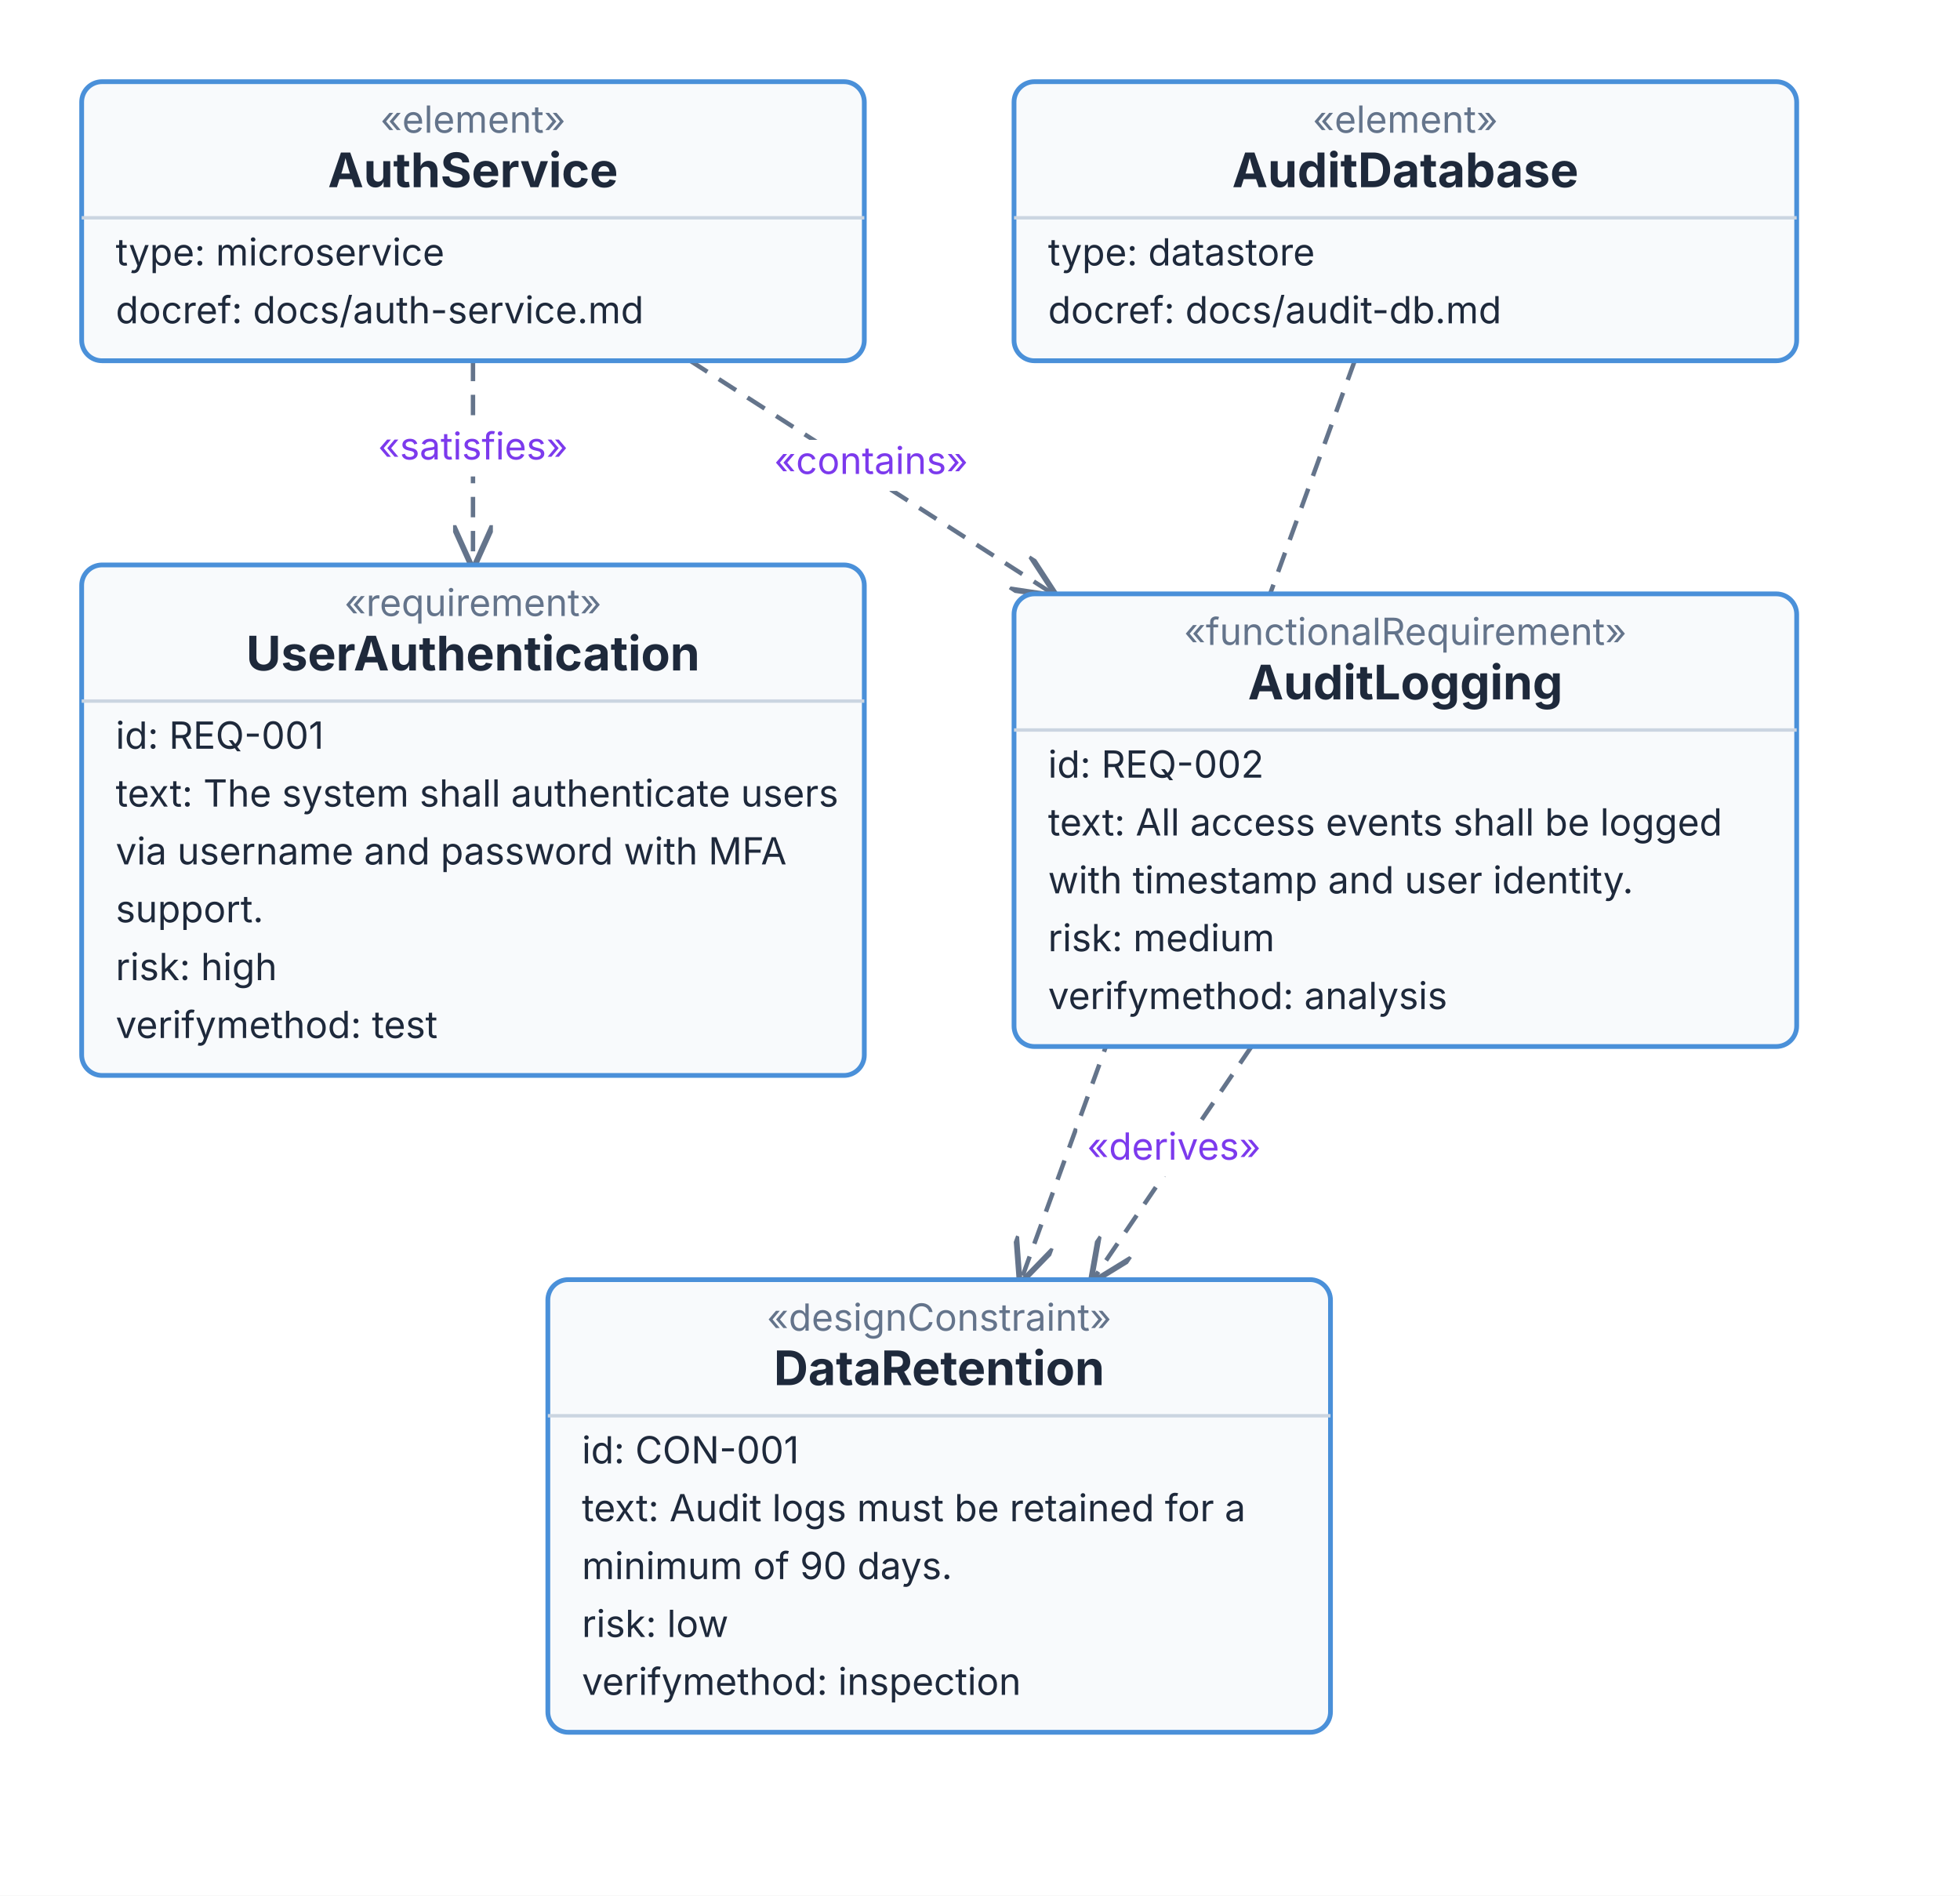
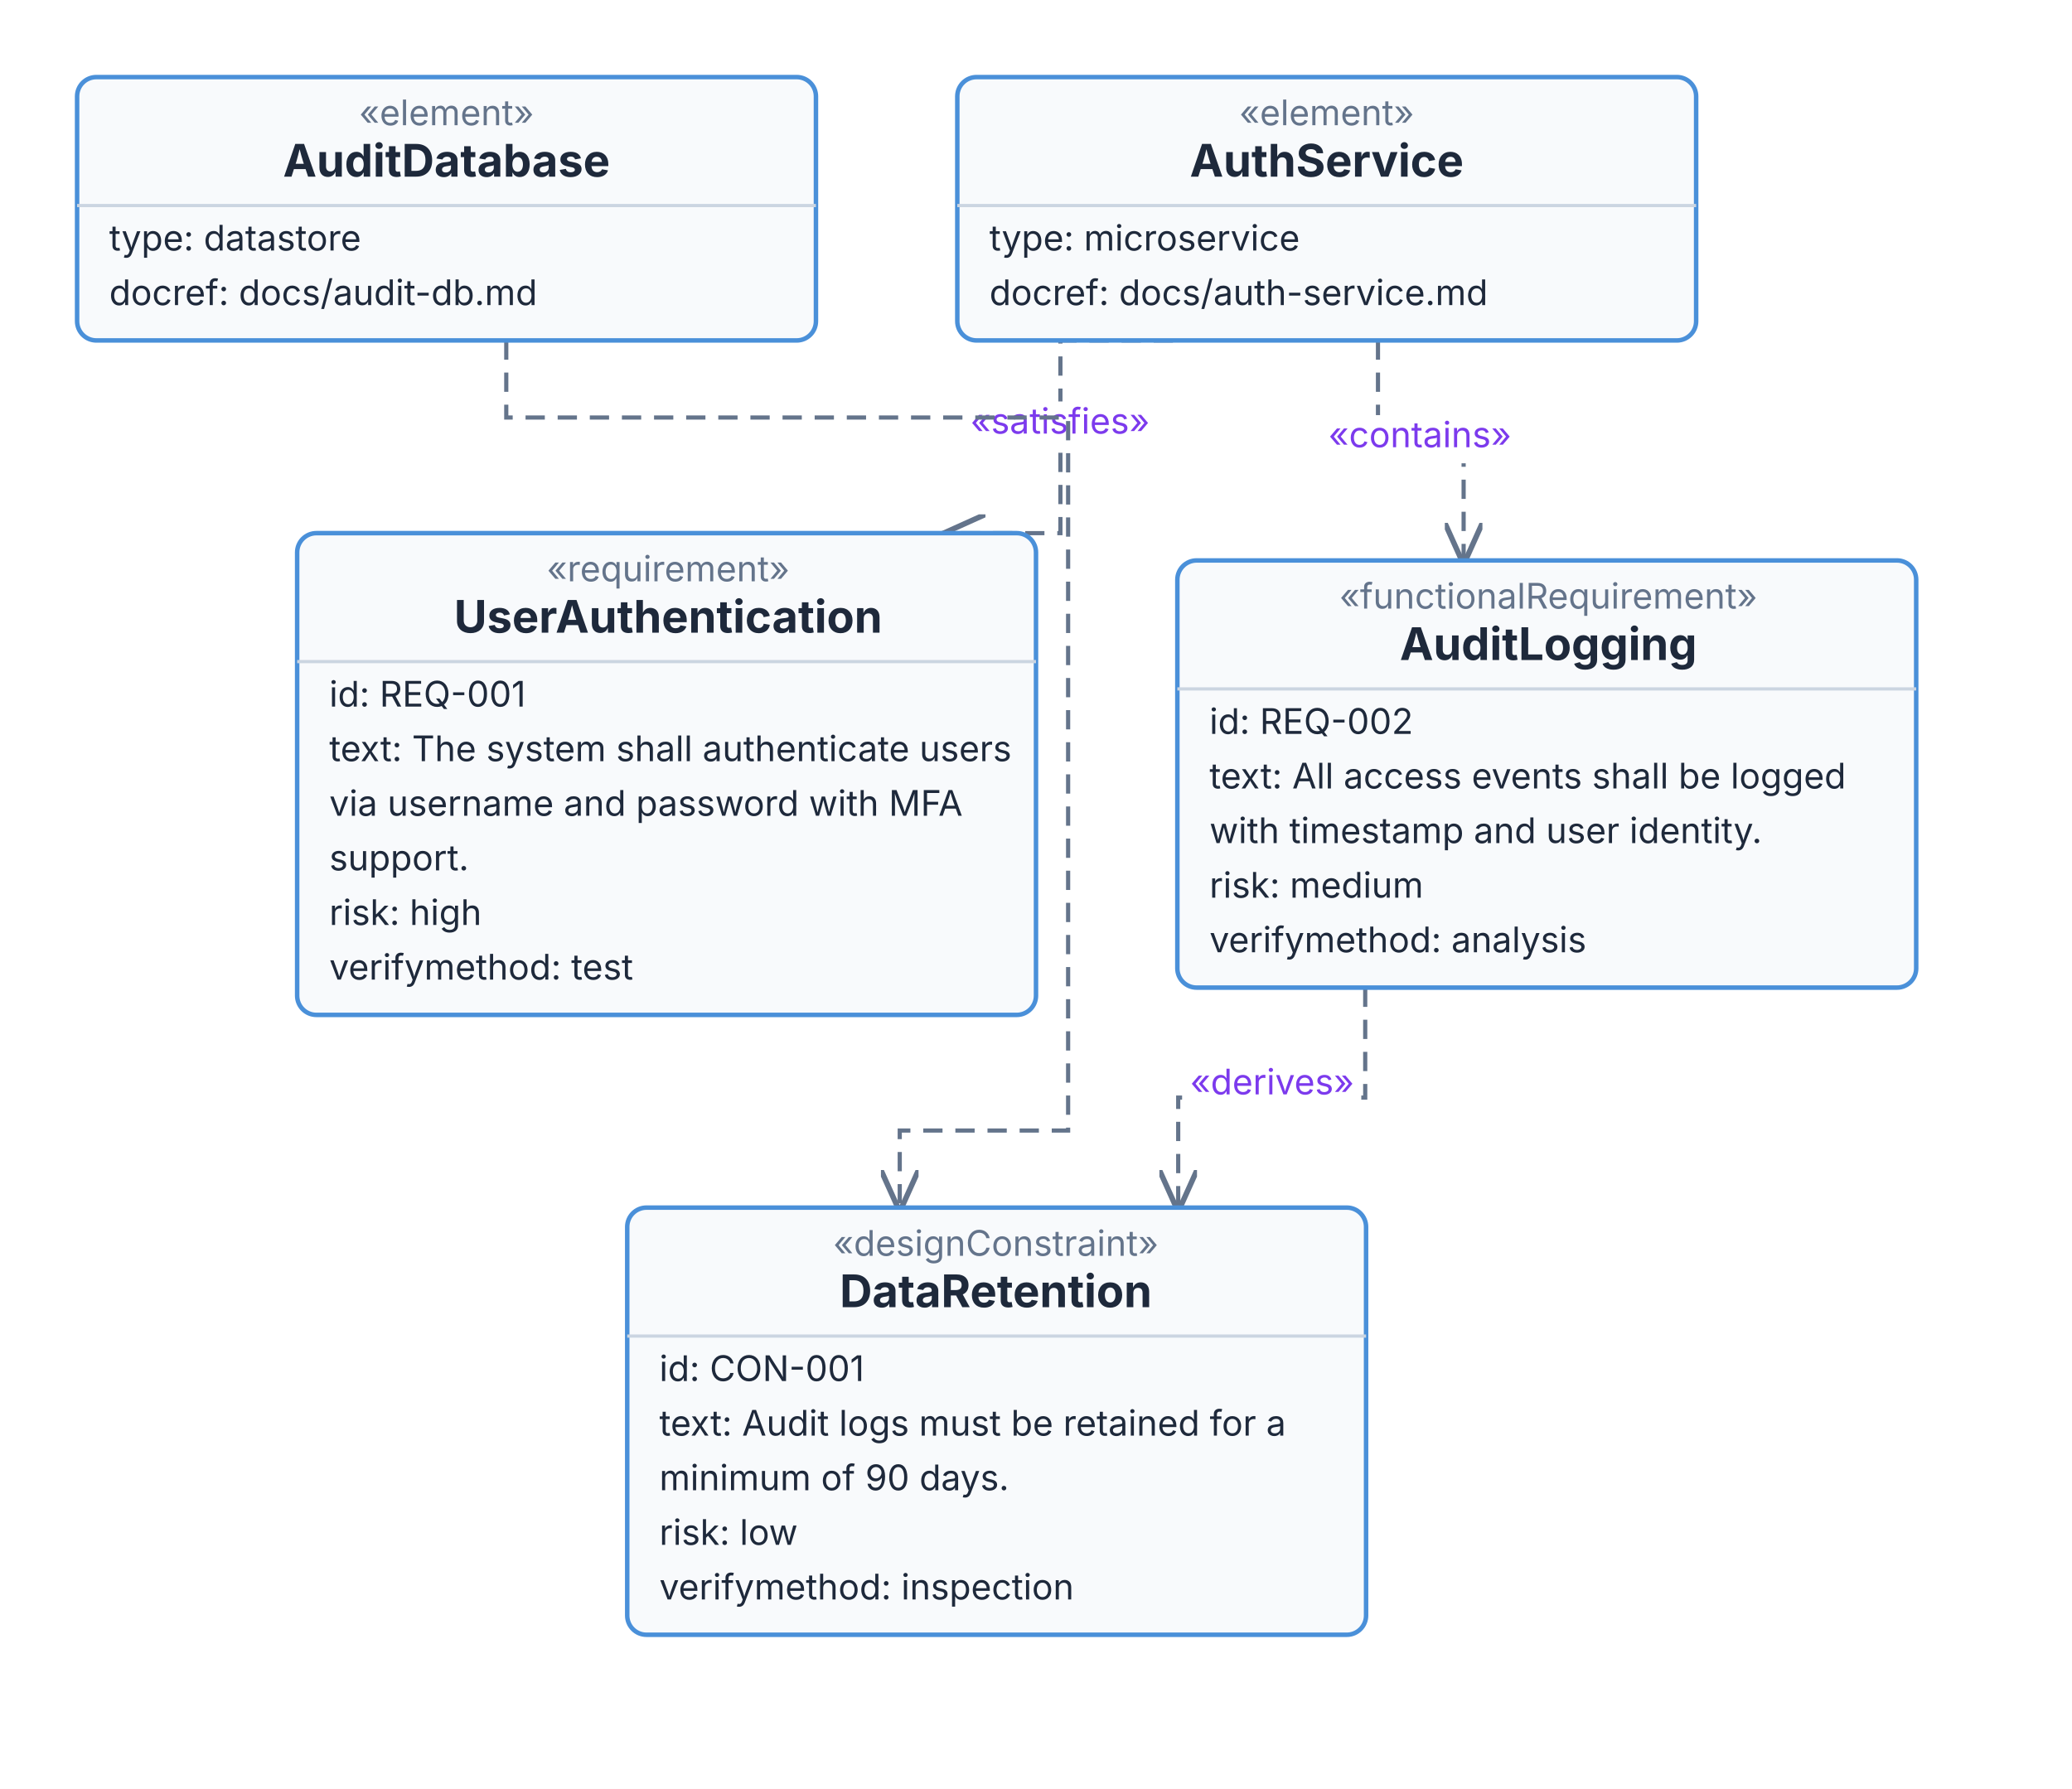
- <svg xmlns="http://www.w3.org/2000/svg" viewBox="0 0 576 557" width="576" height="557">
+ <svg xmlns="http://www.w3.org/2000/svg" viewBox="0 0 645 557" width="645" height="557">
  <defs>
    <marker id="req-arrow" markerWidth="11" markerHeight="9" refX="9" refY="4.5" orient="auto">
      <polyline points="0 0, 10 4.5, 0 9" fill="none" stroke="#64748B" stroke-width="1.3" />
    </marker>
  </defs>
  <rect width="100%" height="100%" fill="#FFFFFF" />
-   <path d="M 139 106 L 139 166" stroke="#64748B" stroke-width="1.3" fill="none" stroke-dasharray="6 4" marker-end="url(#req-arrow)" />
-   <rect x="108.67" y="125" width="60.66" height="15" fill="#FFFFFF" stroke="#FFFFFF" stroke-width="0" />
-   <text x="139" y="135" font-size="11" font-family="Inter, system-ui, -apple-system, sans-serif" fill="#7C3AED" text-anchor="middle">«satisfies»</text>
-   <path d="M 202.83 106 L 309.47 174.5" stroke="#64748B" stroke-width="1.3" fill="none" stroke-dasharray="6 4" marker-end="url(#req-arrow)" />
-   <rect x="225.19" y="129.25" width="61.91" height="15" fill="#FFFFFF" stroke="#FFFFFF" stroke-width="0" />
-   <text x="256" y="139.25" font-size="11" font-family="Inter, system-ui, -apple-system, sans-serif" fill="#7C3AED" text-anchor="middle">«contains»</text>
-   <path d="M 398.12 106 L 300.13 376" stroke="#64748B" stroke-width="1.3" fill="none" stroke-dasharray="6 4" marker-end="url(#req-arrow)" />
-   <rect x="322.45" y="230" width="53.35" height="15" fill="#FFFFFF" stroke="#FFFFFF" stroke-width="0" />
-   <text x="349" y="240" font-size="11" font-family="Inter, system-ui, -apple-system, sans-serif" fill="#7C3AED" text-anchor="middle">«refines»</text>
-   <path d="M 367.79 307.5 L 321.21 376" stroke="#64748B" stroke-width="1.3" fill="none" stroke-dasharray="6 4" marker-end="url(#req-arrow)" />
-   <rect x="316.61" y="330.75" width="55.78" height="15" fill="#FFFFFF" stroke="#FFFFFF" stroke-width="0" />
-   <text x="345" y="340.75" font-size="11" font-family="Inter, system-ui, -apple-system, sans-serif" fill="#7C3AED" text-anchor="middle">«derives»</text>
-   <rect x="24" y="166" width="230" height="150" fill="#F8FAFC" stroke="#4A90D9" stroke-width="1.4" rx="6" />
-   <text x="139" y="181" font-size="11" font-family="Inter, system-ui, -apple-system, sans-serif" fill="#64748B" text-anchor="middle">«requirement»</text>
-   <text x="139" y="197" font-size="14" font-family="Inter, system-ui, -apple-system, sans-serif" fill="#1E293B" text-anchor="middle" font-weight="bold">UserAuthentication</text>
-   <path d="M 24 206 L 254 206" stroke="#CBD5E1" stroke-width="1" fill="none" />
-   <text x="34" y="220" font-size="11" font-family="Inter, system-ui, -apple-system, sans-serif" fill="#1E293B">id: REQ-001</text>
-   <text x="34" y="237" font-size="11" font-family="Inter, system-ui, -apple-system, sans-serif" fill="#1E293B">text: The system shall authenticate users</text>
-   <text x="34" y="254" font-size="11" font-family="Inter, system-ui, -apple-system, sans-serif" fill="#1E293B">via username and password with MFA</text>
-   <text x="34" y="271" font-size="11" font-family="Inter, system-ui, -apple-system, sans-serif" fill="#1E293B">support.</text>
-   <text x="34" y="288" font-size="11" font-family="Inter, system-ui, -apple-system, sans-serif" fill="#1E293B">risk: high</text>
-   <text x="34" y="305" font-size="11" font-family="Inter, system-ui, -apple-system, sans-serif" fill="#1E293B">verifymethod: test</text>
-   <rect x="298" y="174.5" width="230" height="133" fill="#F8FAFC" stroke="#4A90D9" stroke-width="1.4" rx="6" />
-   <text x="413" y="189.5" font-size="11" font-family="Inter, system-ui, -apple-system, sans-serif" fill="#64748B" text-anchor="middle">«functionalRequirement»</text>
-   <text x="413" y="205.5" font-size="14" font-family="Inter, system-ui, -apple-system, sans-serif" fill="#1E293B" text-anchor="middle" font-weight="bold">AuditLogging</text>
-   <path d="M 298 214.5 L 528 214.5" stroke="#CBD5E1" stroke-width="1" fill="none" />
-   <text x="308" y="228.5" font-size="11" font-family="Inter, system-ui, -apple-system, sans-serif" fill="#1E293B">id: REQ-002</text>
-   <text x="308" y="245.5" font-size="11" font-family="Inter, system-ui, -apple-system, sans-serif" fill="#1E293B">text: All access events shall be logged</text>
-   <text x="308" y="262.5" font-size="11" font-family="Inter, system-ui, -apple-system, sans-serif" fill="#1E293B">with timestamp and user identity.</text>
-   <text x="308" y="279.5" font-size="11" font-family="Inter, system-ui, -apple-system, sans-serif" fill="#1E293B">risk: medium</text>
-   <text x="308" y="296.5" font-size="11" font-family="Inter, system-ui, -apple-system, sans-serif" fill="#1E293B">verifymethod: analysis</text>
-   <rect x="161" y="376" width="230" height="133" fill="#F8FAFC" stroke="#4A90D9" stroke-width="1.4" rx="6" />
-   <text x="276" y="391" font-size="11" font-family="Inter, system-ui, -apple-system, sans-serif" fill="#64748B" text-anchor="middle">«designConstraint»</text>
-   <text x="276" y="407" font-size="14" font-family="Inter, system-ui, -apple-system, sans-serif" fill="#1E293B" text-anchor="middle" font-weight="bold">DataRetention</text>
-   <path d="M 161 416 L 391 416" stroke="#CBD5E1" stroke-width="1" fill="none" />
-   <text x="171" y="430" font-size="11" font-family="Inter, system-ui, -apple-system, sans-serif" fill="#1E293B">id: CON-001</text>
-   <text x="171" y="447" font-size="11" font-family="Inter, system-ui, -apple-system, sans-serif" fill="#1E293B">text: Audit logs must be retained for a</text>
-   <text x="171" y="464" font-size="11" font-family="Inter, system-ui, -apple-system, sans-serif" fill="#1E293B">minimum of 90 days.</text>
-   <text x="171" y="481" font-size="11" font-family="Inter, system-ui, -apple-system, sans-serif" fill="#1E293B">risk: low</text>
-   <text x="171" y="498" font-size="11" font-family="Inter, system-ui, -apple-system, sans-serif" fill="#1E293B">verifymethod: inspection</text>
+   <path d="M 365.128 106 L 330.099 106 L 330.099 166 L 295.071 166" stroke="#64748B" stroke-width="1.3" fill="none" stroke-dasharray="6 4" marker-end="url(#req-arrow)" />
+   <rect x="299.77" y="125" width="60.66" height="15" fill="#FFFFFF" stroke="#FFFFFF" stroke-width="0" />
+   <text x="330" y="135" font-size="11" font-family="Inter, system-ui, -apple-system, sans-serif" fill="#7C3AED" text-anchor="middle">«satisfies»</text>
+   <path d="M 428.957 106 L 428.957 140.25 L 455.618 140.25 L 455.618 174.5" stroke="#64748B" stroke-width="1.3" fill="none" stroke-dasharray="6 4" marker-end="url(#req-arrow)" />
+   <rect x="411.33" y="129.25" width="61.91" height="15" fill="#FFFFFF" stroke="#FFFFFF" stroke-width="0" />
+   <text x="442" y="139.25" font-size="11" font-family="Inter, system-ui, -apple-system, sans-serif" fill="#7C3AED" text-anchor="middle">«contains»</text>
+   <path d="M 157.599 106 L 157.599 130 L 332.5 130 L 332.5 352 L 280.083 352 L 280.083 376" stroke="#64748B" stroke-width="1.3" fill="none" stroke-dasharray="6 4" marker-end="url(#req-arrow)" />
+   <rect x="192.16" y="230" width="53.35" height="15" fill="#FFFFFF" stroke="#FFFFFF" stroke-width="0" />
+   <text x="219" y="240" font-size="11" font-family="Inter, system-ui, -apple-system, sans-serif" fill="#7C3AED" text-anchor="middle">«refines»</text>
+   <path d="M 424.983 307.5 L 424.983 341.75 L 366.767 341.75 L 366.767 376" stroke="#64748B" stroke-width="1.3" fill="none" stroke-dasharray="6 4" marker-end="url(#req-arrow)" />
+   <rect x="367.98" y="330.75" width="55.78" height="15" fill="#FFFFFF" stroke="#FFFFFF" stroke-width="0" />
+   <text x="396" y="340.75" font-size="11" font-family="Inter, system-ui, -apple-system, sans-serif" fill="#7C3AED" text-anchor="middle">«derives»</text>
+   <rect x="92.5" y="166" width="230" height="150" fill="#F8FAFC" stroke="#4A90D9" stroke-width="1.4" rx="6" />
+   <text x="208" y="181" font-size="11" font-family="Inter, system-ui, -apple-system, sans-serif" fill="#64748B" text-anchor="middle">«requirement»</text>
+   <text x="208" y="197" font-size="14" font-family="Inter, system-ui, -apple-system, sans-serif" fill="#1E293B" text-anchor="middle" font-weight="bold">UserAuthentication</text>
+   <path d="M 92.5 206 L 322.5 206" stroke="#CBD5E1" stroke-width="1" fill="none" />
+   <text x="102.5" y="220" font-size="11" font-family="Inter, system-ui, -apple-system, sans-serif" fill="#1E293B">id: REQ-001</text>
+   <text x="102.5" y="237" font-size="11" font-family="Inter, system-ui, -apple-system, sans-serif" fill="#1E293B">text: The system shall authenticate users</text>
+   <text x="102.5" y="254" font-size="11" font-family="Inter, system-ui, -apple-system, sans-serif" fill="#1E293B">via username and password with MFA</text>
+   <text x="102.5" y="271" font-size="11" font-family="Inter, system-ui, -apple-system, sans-serif" fill="#1E293B">support.</text>
+   <text x="102.5" y="288" font-size="11" font-family="Inter, system-ui, -apple-system, sans-serif" fill="#1E293B">risk: high</text>
+   <text x="102.5" y="305" font-size="11" font-family="Inter, system-ui, -apple-system, sans-serif" fill="#1E293B">verifymethod: test</text>
+   <rect x="366.5" y="174.5" width="230" height="133" fill="#F8FAFC" stroke="#4A90D9" stroke-width="1.4" rx="6" />
+   <text x="482" y="189.5" font-size="11" font-family="Inter, system-ui, -apple-system, sans-serif" fill="#64748B" text-anchor="middle">«functionalRequirement»</text>
+   <text x="482" y="205.5" font-size="14" font-family="Inter, system-ui, -apple-system, sans-serif" fill="#1E293B" text-anchor="middle" font-weight="bold">AuditLogging</text>
+   <path d="M 366.5 214.5 L 596.5 214.5" stroke="#CBD5E1" stroke-width="1" fill="none" />
+   <text x="376.5" y="228.5" font-size="11" font-family="Inter, system-ui, -apple-system, sans-serif" fill="#1E293B">id: REQ-002</text>
+   <text x="376.5" y="245.5" font-size="11" font-family="Inter, system-ui, -apple-system, sans-serif" fill="#1E293B">text: All access events shall be logged</text>
+   <text x="376.5" y="262.5" font-size="11" font-family="Inter, system-ui, -apple-system, sans-serif" fill="#1E293B">with timestamp and user identity.</text>
+   <text x="376.5" y="279.5" font-size="11" font-family="Inter, system-ui, -apple-system, sans-serif" fill="#1E293B">risk: medium</text>
+   <text x="376.5" y="296.5" font-size="11" font-family="Inter, system-ui, -apple-system, sans-serif" fill="#1E293B">verifymethod: analysis</text>
+   <rect x="195.25" y="376" width="230" height="133" fill="#F8FAFC" stroke="#4A90D9" stroke-width="1.4" rx="6" />
+   <text x="310" y="391" font-size="11" font-family="Inter, system-ui, -apple-system, sans-serif" fill="#64748B" text-anchor="middle">«designConstraint»</text>
+   <text x="310" y="407" font-size="14" font-family="Inter, system-ui, -apple-system, sans-serif" fill="#1E293B" text-anchor="middle" font-weight="bold">DataRetention</text>
+   <path d="M 195.25 416 L 425.25 416" stroke="#CBD5E1" stroke-width="1" fill="none" />
+   <text x="205.25" y="430" font-size="11" font-family="Inter, system-ui, -apple-system, sans-serif" fill="#1E293B">id: CON-001</text>
+   <text x="205.25" y="447" font-size="11" font-family="Inter, system-ui, -apple-system, sans-serif" fill="#1E293B">text: Audit logs must be retained for a</text>
+   <text x="205.25" y="464" font-size="11" font-family="Inter, system-ui, -apple-system, sans-serif" fill="#1E293B">minimum of 90 days.</text>
+   <text x="205.25" y="481" font-size="11" font-family="Inter, system-ui, -apple-system, sans-serif" fill="#1E293B">risk: low</text>
+   <text x="205.25" y="498" font-size="11" font-family="Inter, system-ui, -apple-system, sans-serif" fill="#1E293B">verifymethod: inspection</text>
+   <rect x="298" y="24" width="230" height="82" fill="#F8FAFC" stroke="#4A90D9" stroke-width="1.4" rx="6" />
+   <text x="413" y="39" font-size="11" font-family="Inter, system-ui, -apple-system, sans-serif" fill="#64748B" text-anchor="middle">«element»</text>
+   <text x="413" y="55" font-size="14" font-family="Inter, system-ui, -apple-system, sans-serif" fill="#1E293B" text-anchor="middle" font-weight="bold">AuthService</text>
+   <path d="M 298 64 L 528 64" stroke="#CBD5E1" stroke-width="1" fill="none" />
+   <text x="308" y="78" font-size="11" font-family="Inter, system-ui, -apple-system, sans-serif" fill="#1E293B">type: microservice</text>
+   <text x="308" y="95" font-size="11" font-family="Inter, system-ui, -apple-system, sans-serif" fill="#1E293B">docref: docs/auth-service.md</text>
  <rect x="24" y="24" width="230" height="82" fill="#F8FAFC" stroke="#4A90D9" stroke-width="1.4" rx="6" />
  <text x="139" y="39" font-size="11" font-family="Inter, system-ui, -apple-system, sans-serif" fill="#64748B" text-anchor="middle">«element»</text>
-   <text x="139" y="55" font-size="14" font-family="Inter, system-ui, -apple-system, sans-serif" fill="#1E293B" text-anchor="middle" font-weight="bold">AuthService</text>
+   <text x="139" y="55" font-size="14" font-family="Inter, system-ui, -apple-system, sans-serif" fill="#1E293B" text-anchor="middle" font-weight="bold">AuditDatabase</text>
  <path d="M 24 64 L 254 64" stroke="#CBD5E1" stroke-width="1" fill="none" />
-   <text x="34" y="78" font-size="11" font-family="Inter, system-ui, -apple-system, sans-serif" fill="#1E293B">type: microservice</text>
-   <text x="34" y="95" font-size="11" font-family="Inter, system-ui, -apple-system, sans-serif" fill="#1E293B">docref: docs/auth-service.md</text>
-   <rect x="298" y="24" width="230" height="82" fill="#F8FAFC" stroke="#4A90D9" stroke-width="1.4" rx="6" />
-   <text x="413" y="39" font-size="11" font-family="Inter, system-ui, -apple-system, sans-serif" fill="#64748B" text-anchor="middle">«element»</text>
-   <text x="413" y="55" font-size="14" font-family="Inter, system-ui, -apple-system, sans-serif" fill="#1E293B" text-anchor="middle" font-weight="bold">AuditDatabase</text>
-   <path d="M 298 64 L 528 64" stroke="#CBD5E1" stroke-width="1" fill="none" />
-   <text x="308" y="78" font-size="11" font-family="Inter, system-ui, -apple-system, sans-serif" fill="#1E293B">type: datastore</text>
-   <text x="308" y="95" font-size="11" font-family="Inter, system-ui, -apple-system, sans-serif" fill="#1E293B">docref: docs/audit-db.md</text>
+   <text x="34" y="78" font-size="11" font-family="Inter, system-ui, -apple-system, sans-serif" fill="#1E293B">type: datastore</text>
+   <text x="34" y="95" font-size="11" font-family="Inter, system-ui, -apple-system, sans-serif" fill="#1E293B">docref: docs/audit-db.md</text>
</svg>
